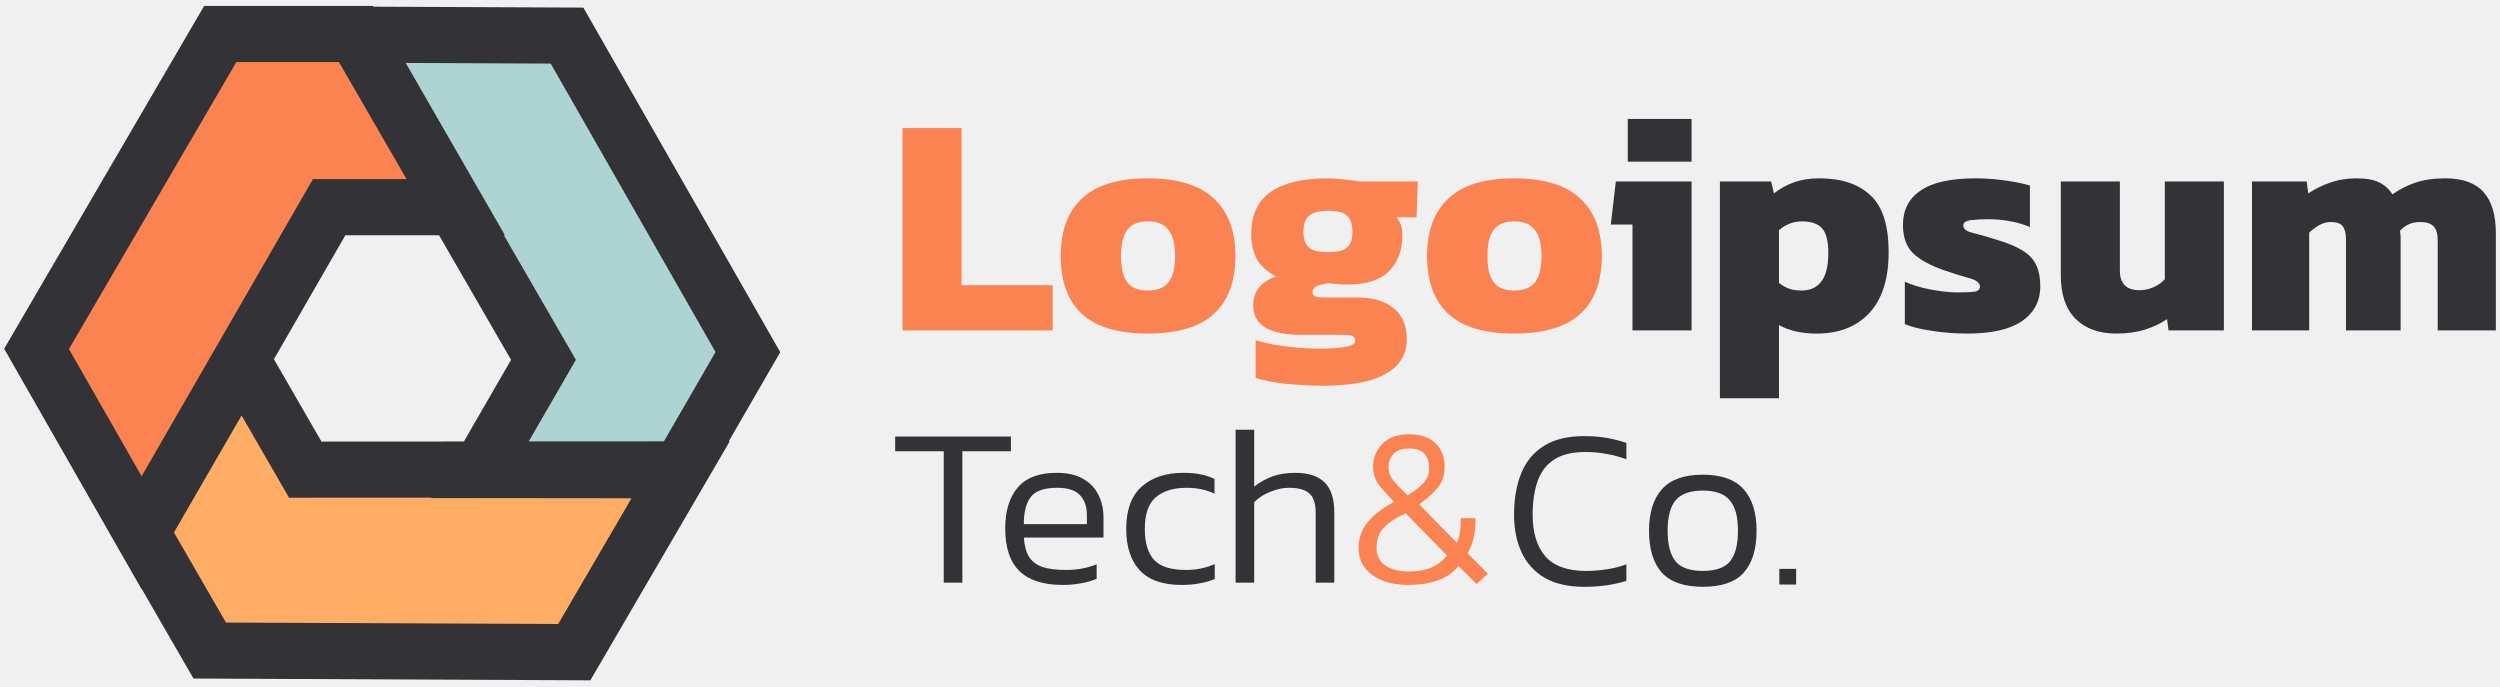
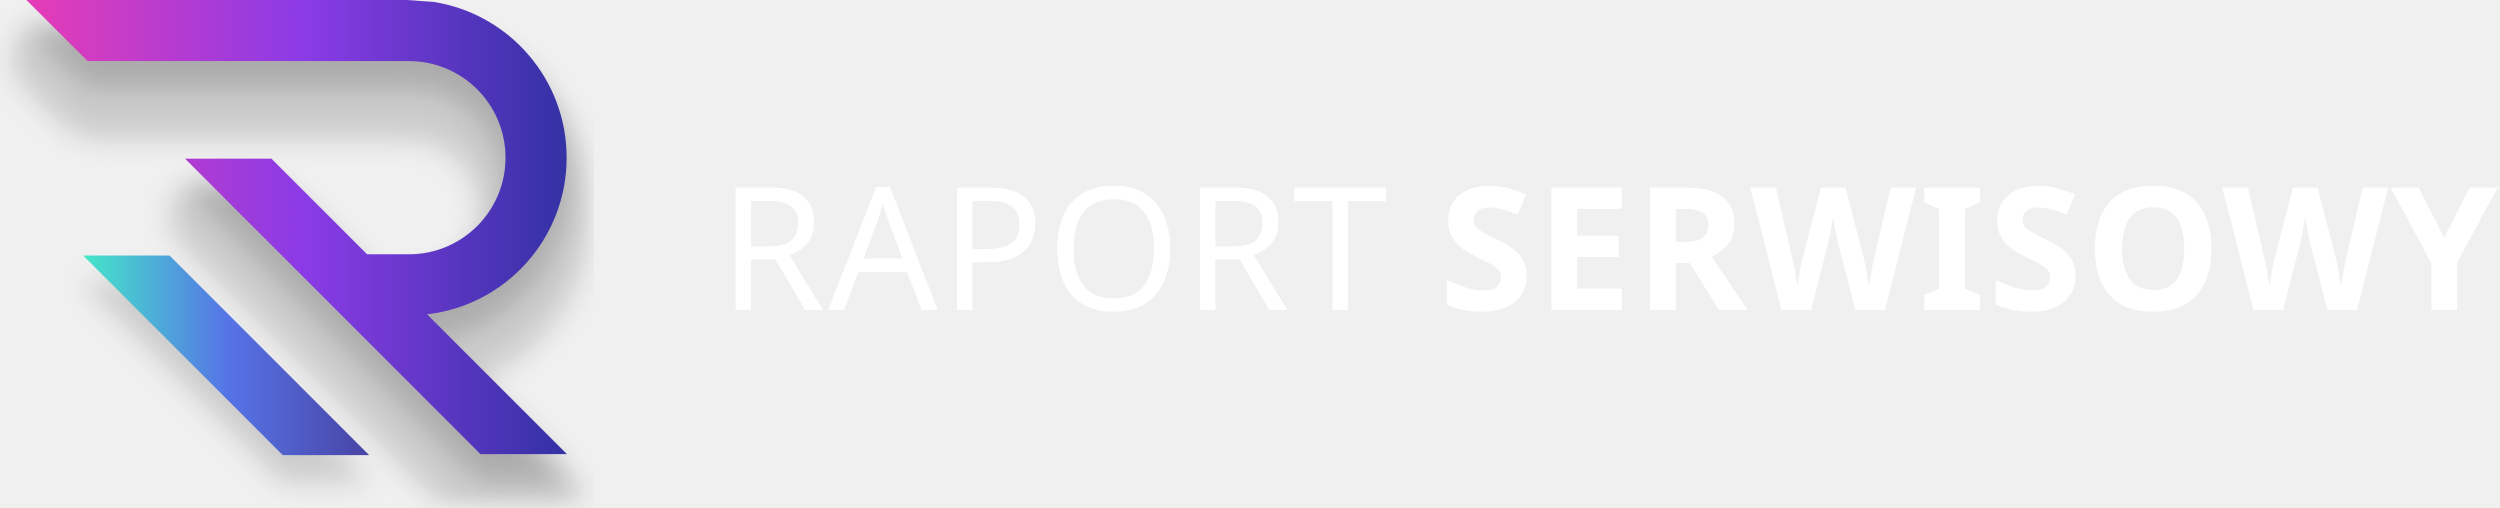
- <svg xmlns="http://www.w3.org/2000/svg" width="153" height="42" viewBox="0 0 153 42" fill="none">
-   <path d="M12.835 39.813L8.66 32.581L14.787 21.997L18.681 28.742L41.667 28.73L35.145 39.913L12.835 39.813V39.813Z" fill="#FFAD64" />
-   <path d="M45.771 21.548L41.596 28.78L29.366 28.766L33.26 22.021L21.757 2.121L34.703 2.178L45.771 21.548V21.548Z" fill="#ADD4D3" />
-   <path d="M13.479 2.083H21.829L27.932 12.681H20.144L8.66 32.594L2.236 21.354L13.48 2.082L13.479 2.083Z" fill="#FB8351" />
-   <path fill-rule="evenodd" clip-rule="evenodd" d="M22.847 0.408L22.822 0.365H12.492L0.254 21.345L8.654 36.043L8.665 36.026L11.841 41.526L36.129 41.636L44.659 27.01H44.6L47.751 21.553L35.701 0.465L22.846 0.408H22.847ZM30.838 14.4H30.903L24.83 3.852L33.704 3.892L43.79 21.543L40.633 27.011L32.359 27.016L35.244 22.02L30.838 14.398V14.4ZM20.743 3.8L24.884 10.963H19.151L9.336 27.984L8.666 29.141L4.221 21.362L14.465 3.8H20.743ZM16.763 21.983L21.136 14.399H26.87L31.277 22.022L28.391 27.019L19.673 27.024L16.763 21.983V21.983ZM10.647 32.588L12.311 29.703L14.785 25.429L17.69 30.46L26.407 30.455L26.393 30.48L38.649 30.494L34.16 38.191L13.83 38.1L10.647 32.588V32.588Z" fill="#333237" />
-   <path d="M57.757 35.659V27.617H54.785V26.714H61.868V27.617H58.896V35.659H57.756H57.757ZM65.033 35.798C63.857 35.798 62.977 35.515 62.393 34.951C61.81 34.386 61.519 33.515 61.519 32.339C61.519 31.284 61.769 30.455 62.269 29.853C62.778 29.243 63.579 28.937 64.671 28.937C65.32 28.937 65.852 29.057 66.269 29.297C66.695 29.529 67.009 29.853 67.213 30.27C67.426 30.677 67.533 31.14 67.533 31.659V32.895H62.658C62.695 33.395 62.801 33.788 62.977 34.075C63.162 34.363 63.435 34.571 63.797 34.701C64.167 34.821 64.653 34.881 65.255 34.881C65.931 34.881 66.551 34.765 67.115 34.534V35.423C66.829 35.543 66.505 35.636 66.144 35.701C65.777 35.767 65.406 35.8 65.033 35.798V35.798ZM62.658 32.076H66.518V31.534C66.518 30.997 66.375 30.584 66.088 30.298C65.81 30.001 65.348 29.853 64.699 29.853C63.912 29.853 63.375 30.038 63.089 30.409C62.801 30.779 62.658 31.335 62.658 32.076ZM72.313 35.798C71.165 35.798 70.313 35.501 69.758 34.908C69.202 34.308 68.924 33.46 68.924 32.368C68.924 31.21 69.239 30.348 69.869 29.784C70.499 29.219 71.346 28.937 72.41 28.937C72.846 28.937 73.207 28.969 73.494 29.034C73.781 29.089 74.059 29.182 74.327 29.312V30.214C73.827 29.974 73.257 29.854 72.619 29.854C71.804 29.854 71.174 30.048 70.729 30.437C70.285 30.817 70.063 31.46 70.063 32.367C70.063 33.237 70.258 33.877 70.647 34.284C71.035 34.682 71.679 34.881 72.577 34.881C73.216 34.881 73.804 34.761 74.341 34.52V35.437C74.054 35.557 73.744 35.645 73.411 35.701C73.086 35.765 72.721 35.798 72.313 35.798V35.798ZM75.618 35.659V26.298H76.757V29.784C77.062 29.534 77.419 29.33 77.826 29.173C78.243 29.015 78.724 28.937 79.27 28.937C80.067 28.937 80.664 29.131 81.062 29.52C81.46 29.909 81.659 30.52 81.659 31.353V35.659H80.52V31.395C80.52 30.821 80.39 30.423 80.132 30.2C79.882 29.97 79.465 29.853 78.882 29.853C78.512 29.853 78.127 29.937 77.729 30.103C77.366 30.244 77.036 30.456 76.757 30.728V35.658H75.617L75.618 35.659Z" fill="#333237" />
-   <path d="M86.202 35.798C85.276 35.798 84.535 35.594 83.98 35.187C83.424 34.779 83.146 34.233 83.146 33.547C83.146 32.918 83.341 32.377 83.73 31.923C84.118 31.469 84.65 31.066 85.327 30.714C84.966 30.354 84.66 30.015 84.41 29.701C84.16 29.386 84.035 29.006 84.035 28.561C84.035 28.006 84.225 27.538 84.605 27.159C84.993 26.77 85.54 26.576 86.243 26.576C86.929 26.576 87.461 26.756 87.841 27.117C88.22 27.478 88.41 27.96 88.41 28.562C88.41 29.062 88.276 29.483 88.007 29.826C87.739 30.168 87.354 30.516 86.854 30.867L89.16 33.215C89.317 32.872 89.396 32.437 89.396 31.909V31.715H90.299V31.909C90.299 32.27 90.257 32.622 90.174 32.965C90.102 33.279 89.981 33.578 89.813 33.853L91.063 35.117L90.368 35.742L89.257 34.645C88.933 35.043 88.512 35.335 87.993 35.52C87.475 35.705 86.878 35.798 86.202 35.798V35.798ZM86.146 30.312C86.581 30.043 86.91 29.789 87.132 29.548C87.354 29.298 87.466 28.983 87.466 28.603C87.466 28.251 87.368 27.973 87.174 27.77C86.989 27.557 86.679 27.45 86.244 27.45C85.799 27.45 85.474 27.562 85.271 27.784C85.075 28.011 84.971 28.304 84.98 28.604C84.98 28.9 85.081 29.173 85.285 29.423C85.498 29.673 85.785 29.969 86.146 30.312V30.312ZM86.202 34.978C86.739 34.978 87.197 34.9 87.577 34.742C87.966 34.576 88.294 34.33 88.563 34.006L86.021 31.409C85.419 31.687 84.971 31.988 84.674 32.312C84.387 32.627 84.244 33.029 84.244 33.52C84.244 34.001 84.428 34.367 84.799 34.617C85.169 34.858 85.637 34.978 86.202 34.978V34.978ZM55.233 20.222V7.837H58.849V17.453H64.426V20.222H55.233ZM70.242 20.414C68.422 20.414 67.075 20.01 66.203 19.203C65.344 18.395 64.915 17.215 64.915 15.664C64.915 14.126 65.351 12.953 66.223 12.144C67.094 11.324 68.434 10.914 70.242 10.914C72.062 10.914 73.409 11.324 74.28 12.144C75.165 12.953 75.607 14.126 75.607 15.664C75.607 17.215 75.171 18.394 74.3 19.203C73.428 20.01 72.075 20.414 70.242 20.414V20.414ZM70.242 17.779C70.832 17.779 71.255 17.613 71.512 17.279C71.78 16.946 71.915 16.408 71.915 15.664C71.915 14.934 71.78 14.401 71.511 14.068C71.255 13.722 70.831 13.548 70.241 13.548C69.665 13.548 69.248 13.722 68.991 14.068C68.736 14.401 68.607 14.933 68.607 15.664C68.607 16.408 68.736 16.946 68.992 17.279C69.248 17.613 69.665 17.779 70.242 17.779V17.779ZM80.962 23.606C80.513 23.606 80.026 23.587 79.501 23.549C78.999 23.526 78.498 23.474 78.001 23.395C77.61 23.334 77.224 23.244 76.847 23.125V20.818C77.237 20.944 77.635 21.04 78.039 21.106C78.501 21.183 78.969 21.241 79.443 21.28C79.917 21.318 80.353 21.337 80.751 21.337C81.431 21.337 81.962 21.299 82.347 21.222C82.744 21.158 82.943 21.036 82.943 20.856C82.943 20.703 82.879 20.6 82.751 20.549C82.622 20.51 82.379 20.491 82.02 20.491H79.616C78.68 20.491 77.956 20.344 77.443 20.049C76.943 19.741 76.693 19.286 76.693 18.683C76.693 17.837 77.161 17.248 78.097 16.914C77.571 16.644 77.187 16.305 76.943 15.894C76.699 15.484 76.578 14.965 76.578 14.337C76.578 13.157 76.975 12.292 77.77 11.741C78.578 11.19 79.738 10.914 81.25 10.914C81.571 10.914 81.93 10.94 82.328 10.991C82.725 11.029 83.013 11.068 83.193 11.106H86.77L86.693 13.299H85.48C85.711 13.594 85.827 13.953 85.827 14.376C85.827 15.312 85.551 16.056 85 16.606C84.461 17.145 83.609 17.414 82.442 17.414C82.275 17.414 82.096 17.408 81.903 17.394C81.724 17.37 81.545 17.351 81.365 17.337C81.116 17.356 80.871 17.407 80.635 17.491C80.429 17.568 80.327 17.696 80.327 17.876C80.327 18.004 80.384 18.094 80.5 18.145C80.615 18.183 80.775 18.203 80.98 18.203H83.077C84.012 18.203 84.75 18.421 85.288 18.856C85.827 19.292 86.096 19.933 86.096 20.78C86.096 21.677 85.679 22.37 84.846 22.856C84.012 23.356 82.718 23.606 80.961 23.606H80.962ZM81.27 15.433C81.834 15.433 82.225 15.337 82.443 15.145C82.661 14.953 82.77 14.632 82.77 14.183C82.77 13.735 82.66 13.408 82.443 13.203C82.225 12.997 81.833 12.895 81.27 12.895C80.744 12.895 80.36 12.997 80.116 13.203C79.886 13.395 79.77 13.722 79.77 14.183C79.77 14.619 79.879 14.94 80.097 15.145C80.327 15.337 80.719 15.433 81.27 15.433ZM92.666 20.414C90.845 20.414 89.499 20.01 88.627 19.203C87.768 18.395 87.339 17.215 87.339 15.664C87.339 14.126 87.774 12.953 88.646 12.144C89.518 11.324 90.858 10.914 92.666 10.914C94.486 10.914 95.832 11.324 96.704 12.144C97.589 12.953 98.031 14.126 98.031 15.664C98.031 17.215 97.595 18.394 96.723 19.203C95.851 20.01 94.499 20.414 92.666 20.414V20.414ZM92.666 17.779C93.255 17.779 93.678 17.613 93.935 17.279C94.204 16.946 94.339 16.408 94.339 15.664C94.339 14.934 94.204 14.401 93.935 14.068C93.678 13.722 93.255 13.548 92.666 13.548C92.089 13.548 91.672 13.722 91.415 14.068C91.159 14.401 91.031 14.933 91.031 15.664C91.031 16.408 91.159 16.946 91.415 17.279C91.672 17.613 92.089 17.779 92.666 17.779Z" fill="#FB8351" />
-   <path d="M99.62 9.895V7.279H103.524V9.895H99.62ZM99.908 20.222V13.74H98.582L98.889 11.105H103.524V20.221H99.908V20.222ZM105.258 24.376V11.106H108.393L108.566 11.837C108.937 11.542 109.341 11.317 109.777 11.164C110.226 10.997 110.745 10.914 111.335 10.914C112.694 10.914 113.739 11.26 114.47 11.952C115.213 12.632 115.585 13.792 115.585 15.433C115.585 17.062 115.194 18.299 114.412 19.145C113.63 19.991 112.553 20.415 111.181 20.415C110.271 20.415 109.502 20.241 108.873 19.895V24.375H105.258V24.376ZM110.258 17.78C110.784 17.78 111.188 17.594 111.47 17.222C111.752 16.85 111.893 16.273 111.893 15.491C111.893 14.735 111.758 14.221 111.489 13.953C111.232 13.683 110.835 13.549 110.296 13.549C109.758 13.549 109.284 13.729 108.873 14.087V17.318C109.079 17.472 109.284 17.588 109.489 17.664C109.694 17.741 109.95 17.779 110.258 17.779V17.78ZM120.403 20.414C119.621 20.414 118.884 20.356 118.192 20.241C117.512 20.139 116.974 20.004 116.576 19.837V17.241C117.025 17.446 117.557 17.606 118.172 17.721C118.801 17.837 119.333 17.895 119.768 17.895C120.23 17.895 120.576 17.882 120.807 17.856C121.051 17.831 121.172 17.722 121.172 17.529C121.172 17.312 120.961 17.145 120.538 17.029C120.001 16.878 119.469 16.711 118.942 16.529C118.108 16.235 117.486 15.889 117.076 15.491C116.666 15.094 116.461 14.517 116.461 13.761C116.461 12.85 116.82 12.151 117.538 11.664C118.256 11.164 119.384 10.914 120.922 10.914C121.512 10.914 122.121 10.959 122.749 11.049C123.377 11.139 123.871 11.241 124.23 11.356V13.895C123.823 13.722 123.397 13.599 122.961 13.529C122.555 13.456 122.143 13.418 121.73 13.414C121.32 13.414 120.954 13.434 120.634 13.472C120.313 13.51 120.153 13.619 120.153 13.799C120.153 14.004 120.333 14.151 120.692 14.241C121.063 14.331 121.557 14.471 122.172 14.664C122.865 14.869 123.403 15.094 123.788 15.337C124.185 15.581 124.461 15.876 124.615 16.222C124.781 16.568 124.865 16.997 124.865 17.51C124.865 18.433 124.486 19.151 123.73 19.664C122.986 20.164 121.877 20.414 120.403 20.414V20.414ZM129.524 20.414C128.46 20.414 127.627 20.113 127.024 19.51C126.422 18.908 126.121 18.023 126.121 16.856V11.106H129.736V16.568C129.736 17.363 130.14 17.76 130.947 17.76C131.242 17.76 131.531 17.696 131.813 17.568C132.095 17.44 132.319 17.28 132.486 17.088V11.106H136.101V20.222H132.717L132.621 19.529C132.262 19.786 131.819 19.997 131.294 20.164C130.781 20.331 130.191 20.414 129.524 20.414V20.414ZM137.823 20.222V11.106H141.169L141.265 11.837C141.676 11.561 142.123 11.341 142.592 11.183C143.092 11.003 143.637 10.914 144.227 10.914C144.816 10.914 145.278 10.997 145.611 11.164C145.945 11.331 146.214 11.574 146.419 11.894C146.829 11.6 147.291 11.363 147.804 11.184C148.329 11.004 148.945 10.914 149.65 10.914C150.714 10.914 151.496 11.196 151.996 11.76C152.496 12.312 152.746 13.158 152.746 14.299V20.222H149.188V14.722C149.188 14.312 149.105 14.023 148.938 13.856C148.772 13.676 148.496 13.587 148.111 13.587C147.611 13.587 147.201 13.767 146.881 14.126C146.906 14.292 146.919 14.453 146.919 14.606V20.222H143.573V14.664C143.573 14.292 143.509 14.024 143.381 13.856C143.252 13.676 143.009 13.587 142.65 13.587C142.4 13.589 142.155 13.655 141.938 13.779C141.712 13.903 141.505 14.059 141.323 14.241V20.221H137.823V20.222ZM96.951 35.912C95.988 35.912 95.187 35.732 94.548 35.371C93.93 35.013 93.436 34.475 93.132 33.829C92.817 33.163 92.66 32.385 92.66 31.496C92.66 30.524 92.808 29.676 93.104 28.954C93.4 28.232 93.863 27.676 94.493 27.287C95.123 26.889 95.937 26.69 96.937 26.69C97.456 26.69 97.923 26.727 98.34 26.801C98.766 26.875 99.164 26.977 99.535 27.107V28.107C99.152 27.965 98.757 27.858 98.354 27.787C97.92 27.702 97.478 27.66 97.035 27.662C96.229 27.662 95.59 27.815 95.118 28.121C94.646 28.426 94.308 28.866 94.104 29.441C93.9 30.014 93.798 30.699 93.798 31.496C93.798 32.598 94.058 33.449 94.576 34.051C95.104 34.644 95.933 34.941 97.062 34.941C97.479 34.941 97.9 34.908 98.326 34.843C98.739 34.784 99.144 34.681 99.535 34.537V35.551C99.148 35.668 98.754 35.756 98.354 35.815C97.889 35.883 97.421 35.916 96.951 35.912V35.912ZM104.211 35.912C103.063 35.912 102.225 35.621 101.697 35.037C101.179 34.445 100.92 33.593 100.92 32.482C100.92 31.38 101.184 30.532 101.711 29.94C102.239 29.348 103.073 29.051 104.211 29.051C105.35 29.051 106.184 29.348 106.711 29.941C107.239 30.533 107.503 31.38 107.503 32.481C107.503 33.593 107.244 34.445 106.725 35.037C106.207 35.621 105.369 35.912 104.211 35.912ZM104.211 34.94C104.998 34.94 105.554 34.746 105.878 34.357C106.202 33.959 106.364 33.334 106.364 32.482C106.364 31.63 106.198 31.01 105.864 30.621C105.54 30.223 104.989 30.023 104.211 30.023C103.434 30.023 102.878 30.223 102.545 30.621C102.221 31.01 102.059 31.63 102.059 32.481C102.059 33.334 102.221 33.959 102.545 34.357C102.869 34.746 103.424 34.94 104.211 34.94ZM108.895 35.774V34.815H109.923V35.774H108.895Z" fill="#333237" />
+ <svg xmlns="http://www.w3.org/2000/svg" viewBox="0 0 379 77" fill="none" class="svg-logo" preserveAspectRatio="xMidYMid meet" height="auto" width="auto">
+   <g filter="url(#filter0_d)">
+     <path d="M12.61 38.742L42.868 69H55.967L25.708 38.742H12.61Z" fill="url(#paint0_linear)" />
+     <g filter="url(#filter1_d)">
+       <path d="M64.747 47.65C76.656 46.284 85.901 36.178 85.901 23.907C85.901 11.969 77.153 2.076 65.717 0.29L61.646 6.70177e-05H4L13.277 9.262H43.107H61.995C70.082 9.262 76.638 15.819 76.638 23.907C76.638 31.995 70.082 38.551 61.995 38.551H55.65L41.158 24.059H28.058L72.847 68.849H85.947L64.747 47.65Z" fill="url(#paint1_linear)" />
+     </g>
+   </g>
+   <path d="M116.644 28.436C118.949 28.436 120.648 28.878 121.74 29.762C122.849 30.629 123.404 31.946 123.404 33.714C123.404 34.702 123.222 35.525 122.858 36.184C122.494 36.843 122.026 37.371 121.454 37.77C120.899 38.151 120.31 38.455 119.686 38.68L124.782 47H122.052L117.554 39.33H113.862V47H111.522V28.436H116.644ZM116.514 30.464H113.862V37.354H116.644C118.152 37.354 119.253 37.059 119.946 36.47C120.639 35.863 120.986 34.979 120.986 33.818C120.986 32.605 120.622 31.747 119.894 31.244C119.166 30.724 118.039 30.464 116.514 30.464ZM139.734 47L137.498 41.254H130.14L127.93 47H125.564L132.818 28.358H134.924L142.152 47H139.734ZM134.716 33.558C134.664 33.419 134.577 33.168 134.456 32.804C134.334 32.44 134.213 32.067 134.092 31.686C133.988 31.287 133.901 30.984 133.832 30.776C133.71 31.313 133.572 31.842 133.416 32.362C133.26 32.865 133.13 33.263 133.026 33.558L130.92 39.174H136.796L134.716 33.558ZM149.995 28.436C152.422 28.436 154.19 28.913 155.299 29.866C156.409 30.819 156.963 32.163 156.963 33.896C156.963 34.919 156.729 35.881 156.261 36.782C155.811 37.666 155.039 38.385 153.947 38.94C152.873 39.495 151.408 39.772 149.553 39.772H147.421V47H145.081V28.436H149.995ZM149.787 30.438H147.421V37.77H149.293C151.061 37.77 152.379 37.484 153.245 36.912C154.112 36.34 154.545 35.369 154.545 34C154.545 32.804 154.164 31.911 153.401 31.322C152.639 30.733 151.434 30.438 149.787 30.438ZM177.411 37.692C177.411 39.616 177.082 41.297 176.423 42.736C175.782 44.157 174.829 45.267 173.563 46.064C172.298 46.861 170.729 47.26 168.857 47.26C166.933 47.26 165.33 46.861 164.047 46.064C162.782 45.267 161.837 44.149 161.213 42.71C160.589 41.271 160.277 39.59 160.277 37.666C160.277 35.759 160.589 34.095 161.213 32.674C161.837 31.253 162.782 30.143 164.047 29.346C165.33 28.549 166.942 28.15 168.883 28.15C170.738 28.15 172.298 28.549 173.563 29.346C174.829 30.126 175.782 31.235 176.423 32.674C177.082 34.095 177.411 35.768 177.411 37.692ZM162.747 37.692C162.747 40.032 163.241 41.878 164.229 43.23C165.217 44.565 166.76 45.232 168.857 45.232C170.972 45.232 172.515 44.565 173.485 43.23C174.456 41.878 174.941 40.032 174.941 37.692C174.941 35.352 174.456 33.523 173.485 32.206C172.515 30.871 170.981 30.204 168.883 30.204C166.786 30.204 165.235 30.871 164.229 32.206C163.241 33.523 162.747 35.352 162.747 37.692ZM187.038 28.436C189.343 28.436 191.042 28.878 192.134 29.762C193.243 30.629 193.798 31.946 193.798 33.714C193.798 34.702 193.616 35.525 193.252 36.184C192.888 36.843 192.42 37.371 191.848 37.77C191.293 38.151 190.704 38.455 190.08 38.68L195.176 47H192.446L187.948 39.33H184.256V47H181.916V28.436H187.038ZM186.908 30.464H184.256V37.354H187.038C188.546 37.354 189.647 37.059 190.34 36.47C191.033 35.863 191.38 34.979 191.38 33.818C191.38 32.605 191.016 31.747 190.288 31.244C189.56 30.724 188.433 30.464 186.908 30.464ZM204.356 47H202.016V30.49H196.218V28.436H210.128V30.49H204.356V47ZM231.428 41.852C231.428 43.499 230.83 44.816 229.634 45.804C228.455 46.775 226.774 47.26 224.59 47.26C222.631 47.26 220.881 46.887 219.338 46.142V42.476C220.222 42.857 221.132 43.213 222.068 43.542C223.021 43.854 223.966 44.01 224.902 44.01C225.873 44.01 226.557 43.828 226.956 43.464C227.372 43.083 227.58 42.606 227.58 42.034C227.58 41.566 227.415 41.167 227.086 40.838C226.774 40.509 226.349 40.205 225.812 39.928C225.275 39.633 224.659 39.321 223.966 38.992C223.533 38.784 223.065 38.541 222.562 38.264C222.059 37.969 221.574 37.614 221.106 37.198C220.655 36.765 220.283 36.245 219.988 35.638C219.693 35.031 219.546 34.303 219.546 33.454C219.546 31.79 220.109 30.499 221.236 29.58C222.363 28.644 223.897 28.176 225.838 28.176C226.809 28.176 227.727 28.289 228.594 28.514C229.478 28.739 230.397 29.06 231.35 29.476L230.076 32.544C229.227 32.197 228.464 31.929 227.788 31.738C227.112 31.547 226.419 31.452 225.708 31.452C224.963 31.452 224.391 31.625 223.992 31.972C223.593 32.319 223.394 32.769 223.394 33.324C223.394 33.983 223.689 34.503 224.278 34.884C224.867 35.265 225.743 35.733 226.904 36.288C227.857 36.739 228.663 37.207 229.322 37.692C229.998 38.177 230.518 38.749 230.882 39.408C231.246 40.067 231.428 40.881 231.428 41.852ZM245.878 47H235.192V28.436H245.878V31.66H239.118V35.742H245.41V38.966H239.118V43.75H245.878V47ZM255.539 28.436C258.07 28.436 259.933 28.895 261.129 29.814C262.343 30.733 262.949 32.128 262.949 34C262.949 34.849 262.785 35.595 262.455 36.236C262.143 36.86 261.719 37.397 261.181 37.848C260.661 38.281 260.098 38.637 259.491 38.914L264.951 47H260.583L256.163 39.876H254.057V47H250.131V28.436H255.539ZM255.253 31.66H254.057V36.678H255.331C256.631 36.678 257.559 36.461 258.113 36.028C258.685 35.595 258.971 34.953 258.971 34.104C258.971 33.22 258.668 32.596 258.061 32.232C257.472 31.851 256.536 31.66 255.253 31.66ZM290.487 28.436L285.755 47H281.283L278.761 37.25C278.709 37.059 278.64 36.773 278.553 36.392C278.484 36.011 278.397 35.595 278.293 35.144C278.207 34.693 278.129 34.269 278.059 33.87C277.99 33.454 277.938 33.133 277.903 32.908C277.886 33.133 277.834 33.454 277.747 33.87C277.678 34.269 277.6 34.693 277.513 35.144C277.427 35.577 277.34 35.993 277.253 36.392C277.167 36.773 277.097 37.068 277.045 37.276L274.549 47H270.077L265.345 28.436H269.219L271.585 38.576C271.689 38.975 271.802 39.477 271.923 40.084C272.045 40.691 272.157 41.297 272.261 41.904C272.365 42.511 272.443 43.022 272.495 43.438C272.547 43.005 272.625 42.493 272.729 41.904C272.833 41.297 272.937 40.717 273.041 40.162C273.163 39.59 273.267 39.148 273.353 38.836L276.057 28.436H279.775L282.479 38.836C282.566 39.131 282.661 39.564 282.765 40.136C282.887 40.708 282.999 41.297 283.103 41.904C283.207 42.511 283.285 43.022 283.337 43.438C283.389 43.005 283.467 42.493 283.571 41.904C283.675 41.297 283.788 40.691 283.909 40.084C284.048 39.477 284.161 38.975 284.247 38.576L286.613 28.436H290.487ZM300.154 47H291.704V44.764L293.966 43.724V31.712L291.704 30.672V28.436H300.154V30.672L297.892 31.712V43.724L300.154 44.764V47ZM314.653 41.852C314.653 43.499 314.055 44.816 312.859 45.804C311.681 46.775 309.999 47.26 307.815 47.26C305.857 47.26 304.106 46.887 302.563 46.142V42.476C303.447 42.857 304.357 43.213 305.293 43.542C306.247 43.854 307.191 44.01 308.127 44.01C309.098 44.01 309.783 43.828 310.181 43.464C310.597 43.083 310.805 42.606 310.805 42.034C310.805 41.566 310.641 41.167 310.311 40.838C309.999 40.509 309.575 40.205 309.037 39.928C308.5 39.633 307.885 39.321 307.191 38.992C306.758 38.784 306.29 38.541 305.787 38.264C305.285 37.969 304.799 37.614 304.331 37.198C303.881 36.765 303.508 36.245 303.213 35.638C302.919 35.031 302.771 34.303 302.771 33.454C302.771 31.79 303.335 30.499 304.461 29.58C305.588 28.644 307.122 28.176 309.063 28.176C310.034 28.176 310.953 28.289 311.819 28.514C312.703 28.739 313.622 29.06 314.575 29.476L313.301 32.544C312.452 32.197 311.689 31.929 311.013 31.738C310.337 31.547 309.644 31.452 308.933 31.452C308.188 31.452 307.616 31.625 307.217 31.972C306.819 32.319 306.619 32.769 306.619 33.324C306.619 33.983 306.914 34.503 307.503 34.884C308.093 35.265 308.968 35.733 310.129 36.288C311.083 36.739 311.889 37.207 312.547 37.692C313.223 38.177 313.743 38.749 314.107 39.408C314.471 40.067 314.653 40.881 314.653 41.852ZM335.266 37.692C335.266 39.616 334.945 41.297 334.304 42.736C333.68 44.157 332.718 45.267 331.418 46.064C330.118 46.861 328.454 47.26 326.426 47.26C324.415 47.26 322.751 46.861 321.434 46.064C320.134 45.267 319.163 44.149 318.522 42.71C317.898 41.271 317.586 39.59 317.586 37.666C317.586 35.742 317.898 34.069 318.522 32.648C319.163 31.227 320.134 30.126 321.434 29.346C322.751 28.549 324.424 28.15 326.452 28.15C328.462 28.15 330.118 28.549 331.418 29.346C332.718 30.126 333.68 31.235 334.304 32.674C334.945 34.095 335.266 35.768 335.266 37.692ZM321.72 37.692C321.72 39.633 322.092 41.167 322.838 42.294C323.583 43.403 324.779 43.958 326.426 43.958C328.107 43.958 329.312 43.403 330.04 42.294C330.768 41.167 331.132 39.633 331.132 37.692C331.132 35.733 330.768 34.199 330.04 33.09C329.312 31.981 328.116 31.426 326.452 31.426C324.788 31.426 323.583 31.981 322.838 33.09C322.092 34.199 321.72 35.733 321.72 37.692ZM362.049 28.436L357.317 47H352.845L350.323 37.25C350.271 37.059 350.202 36.773 350.115 36.392C350.046 36.011 349.959 35.595 349.855 35.144C349.769 34.693 349.691 34.269 349.621 33.87C349.552 33.454 349.5 33.133 349.465 32.908C349.448 33.133 349.396 33.454 349.309 33.87C349.24 34.269 349.162 34.693 349.075 35.144C348.989 35.577 348.902 35.993 348.815 36.392C348.729 36.773 348.659 37.068 348.607 37.276L346.111 47H341.639L336.907 28.436H340.781L343.147 38.576C343.251 38.975 343.364 39.477 343.485 40.084C343.607 40.691 343.719 41.297 343.823 41.904C343.927 42.511 344.005 43.022 344.057 43.438C344.109 43.005 344.187 42.493 344.291 41.904C344.395 41.297 344.499 40.717 344.603 40.162C344.725 39.59 344.829 39.148 344.915 38.836L347.619 28.436H351.337L354.041 38.836C354.128 39.131 354.223 39.564 354.327 40.136C354.449 40.708 354.561 41.297 354.665 41.904C354.769 42.511 354.847 43.022 354.899 43.438C354.951 43.005 355.029 42.493 355.133 41.904C355.237 41.297 355.35 40.691 355.471 40.084C355.61 39.477 355.723 38.975 355.809 38.576L358.175 28.436H362.049ZM370.546 36.08L374.42 28.436H378.658L372.496 39.772V47H368.596V39.902L362.434 28.436H366.698L370.546 36.08Z" fill="white" />
+   <defs>
+     <filter id="filter0_d" x="0" y="0" width="89.947" height="77" filterUnits="userSpaceOnUse" color-interpolation-filters="sRGB">
+       <feFlood flood-opacity="0" result="BackgroundImageFix" />
+       <feColorMatrix in="SourceAlpha" type="matrix" values="0 0 0 0 0 0 0 0 0 0 0 0 0 0 0 0 0 0 127 0" />
+       <feOffset dy="4" />
+       <feGaussianBlur stdDeviation="2" />
+       <feColorMatrix type="matrix" values="0 0 0 0 0 0 0 0 0 0 0 0 0 0 0 0 0 0 0.15 0" />
+       <feBlend mode="normal" in2="BackgroundImageFix" result="effect1_dropShadow" />
+       <feBlend mode="normal" in="SourceGraphic" in2="effect1_dropShadow" result="shape" />
+     </filter>
+     <filter id="filter1_d" x="0" y="0" width="89.947" height="76.849" filterUnits="userSpaceOnUse" color-interpolation-filters="sRGB">
+       <feFlood flood-opacity="0" result="BackgroundImageFix" />
+       <feColorMatrix in="SourceAlpha" type="matrix" values="0 0 0 0 0 0 0 0 0 0 0 0 0 0 0 0 0 0 127 0" />
+       <feOffset dy="4" />
+       <feGaussianBlur stdDeviation="2" />
+       <feColorMatrix type="matrix" values="0 0 0 0 0 0 0 0 0 0 0 0 0 0 0 0 0 0 0.16 0" />
+       <feBlend mode="normal" in2="BackgroundImageFix" result="effect1_dropShadow" />
+       <feBlend mode="normal" in="SourceGraphic" in2="effect1_dropShadow" result="shape" />
+     </filter>
+     <linearGradient id="paint0_linear" x1="12.61" y1="53.871" x2="55.966" y2="53.871" gradientUnits="userSpaceOnUse">
+       <stop stop-color="#45E6C9" />
+       <stop offset="0.51" stop-color="#5673E6" />
+       <stop offset="0.515" stop-color="#5673E6" />
+       <stop offset="0.984" stop-color="#4845A6" />
+       <stop offset="1" stop-color="#4845A6" />
+     </linearGradient>
+     <linearGradient id="paint1_linear" x1="4" y1="34.425" x2="85.948" y2="34.425" gradientUnits="userSpaceOnUse">
+       <stop stop-color="#E63CB6" />
+       <stop offset="0.51" stop-color="#8B3BE6" />
+       <stop offset="0.515" stop-color="#8B3BE6" />
+       <stop offset="0.984" stop-color="#3532A6" />
+       <stop offset="1" stop-color="#3532A6" />
+     </linearGradient>
+   </defs>
</svg>
